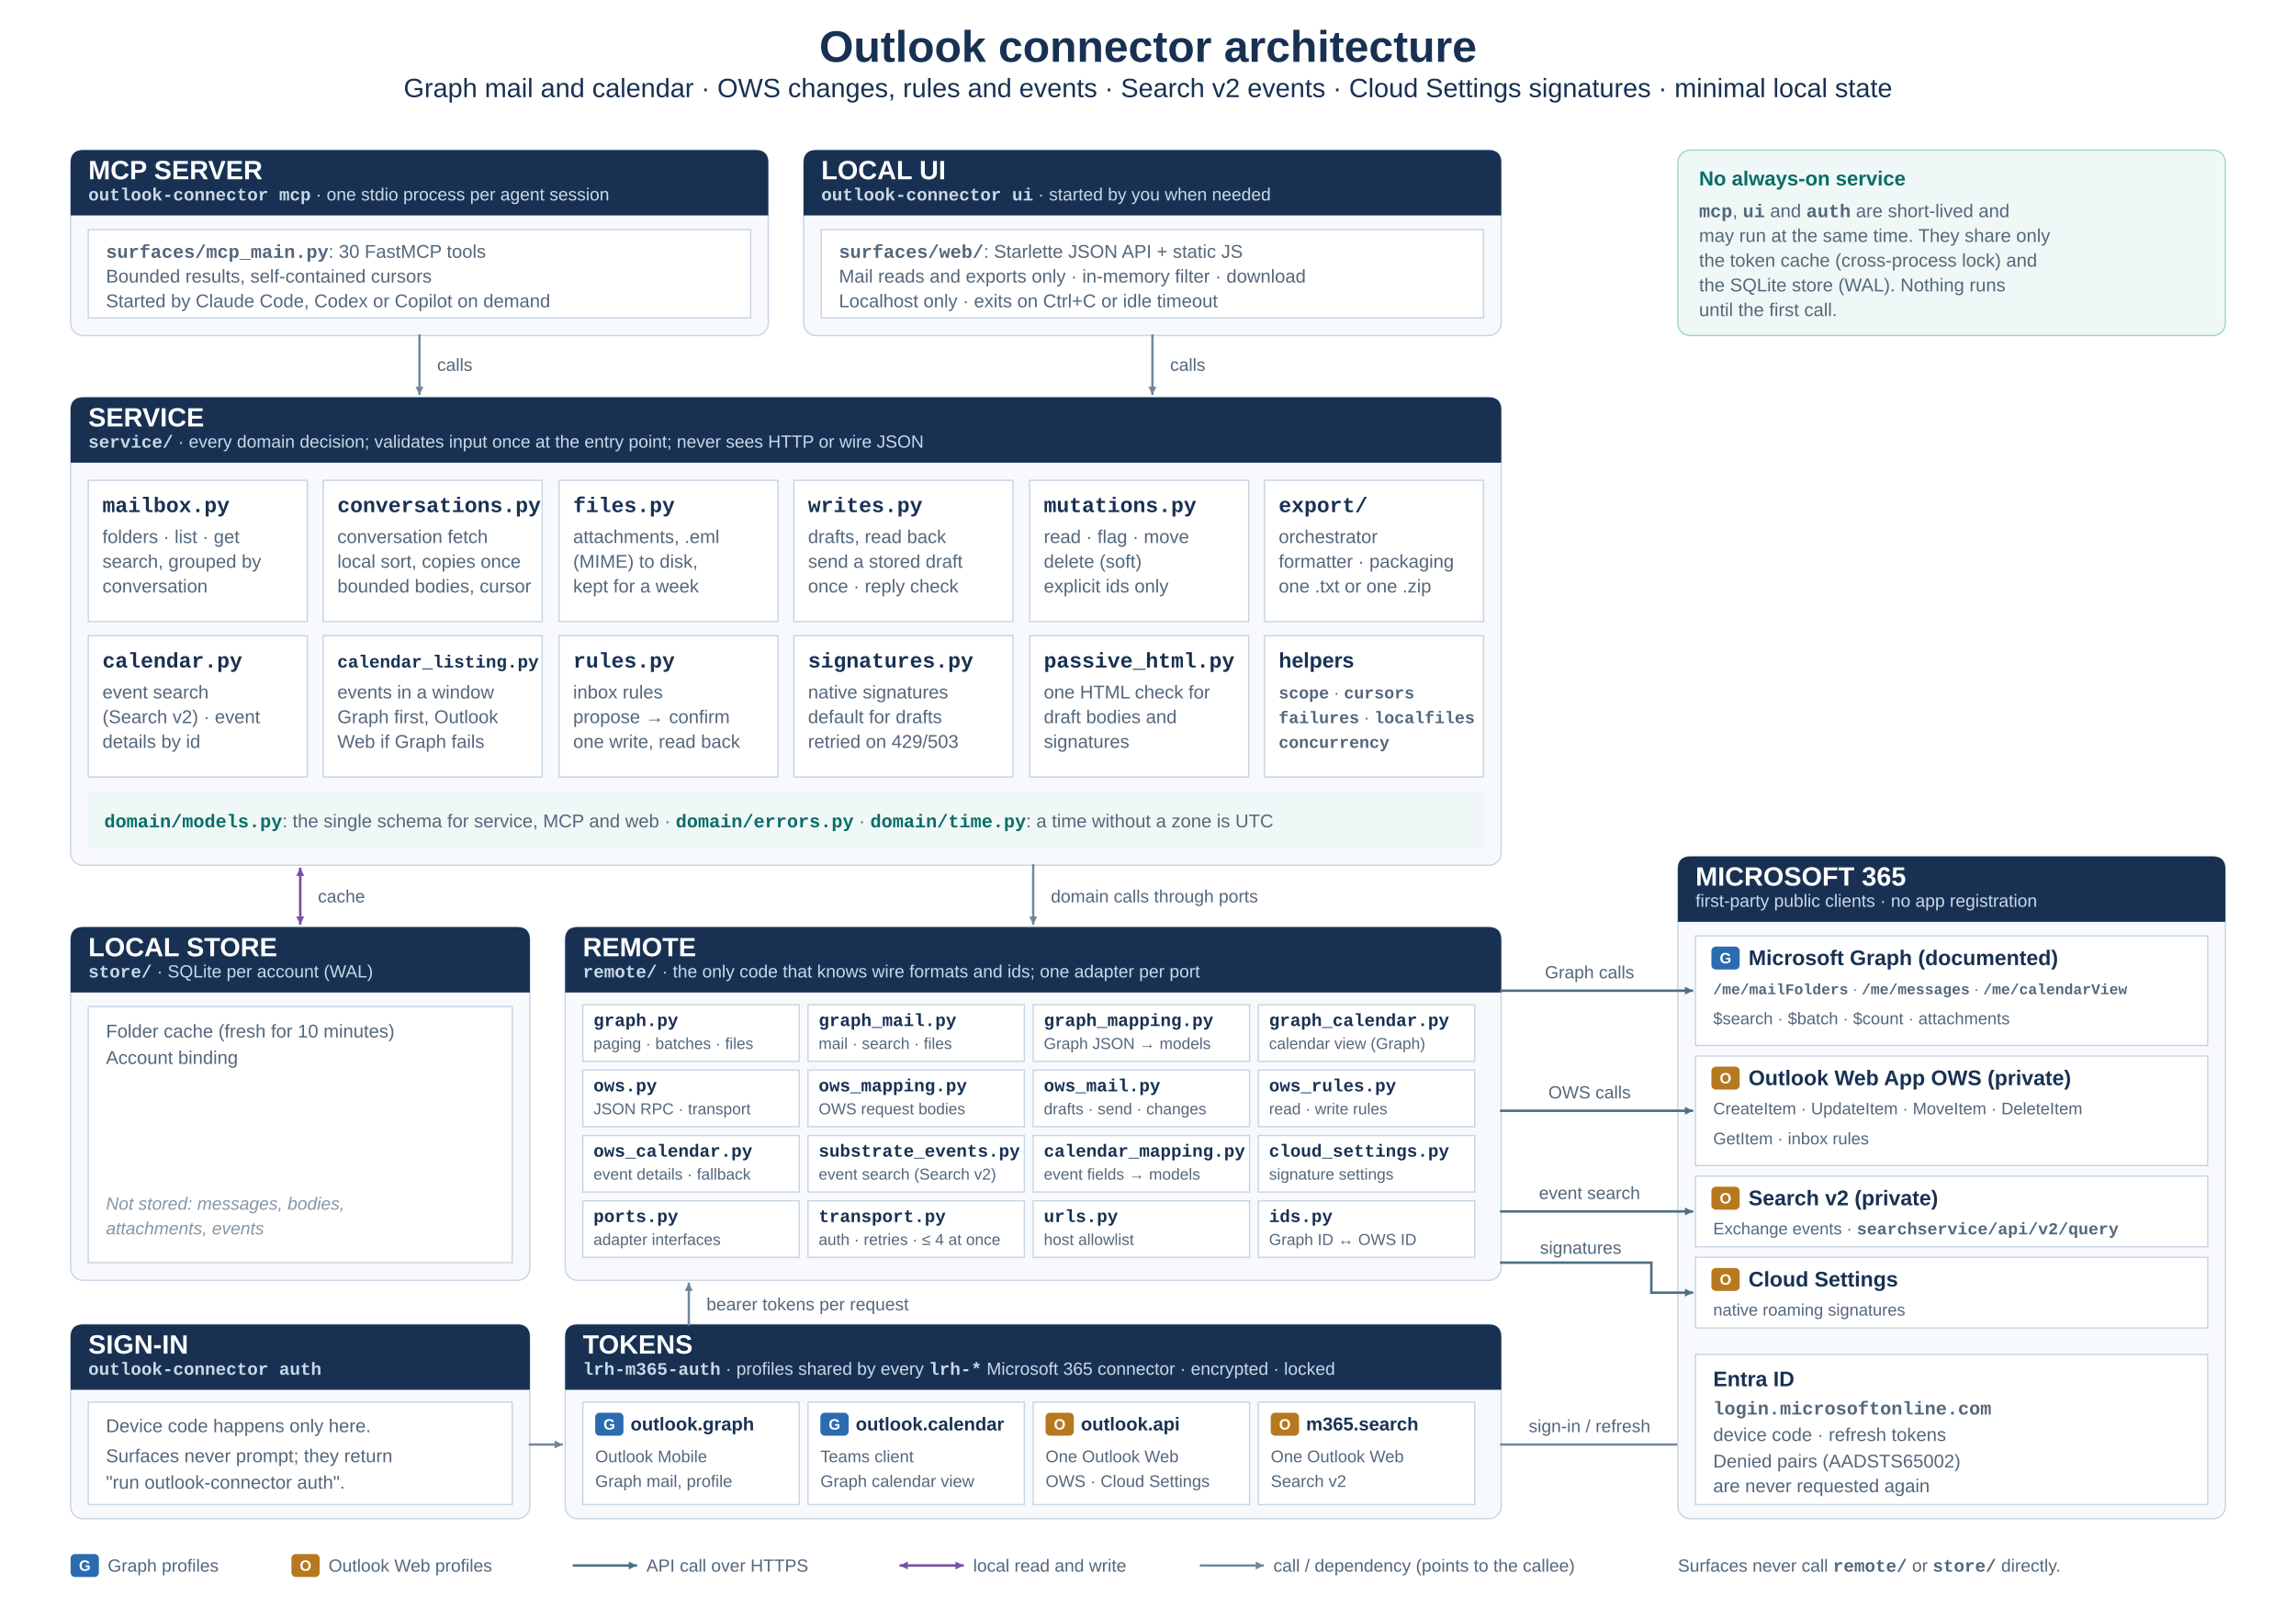
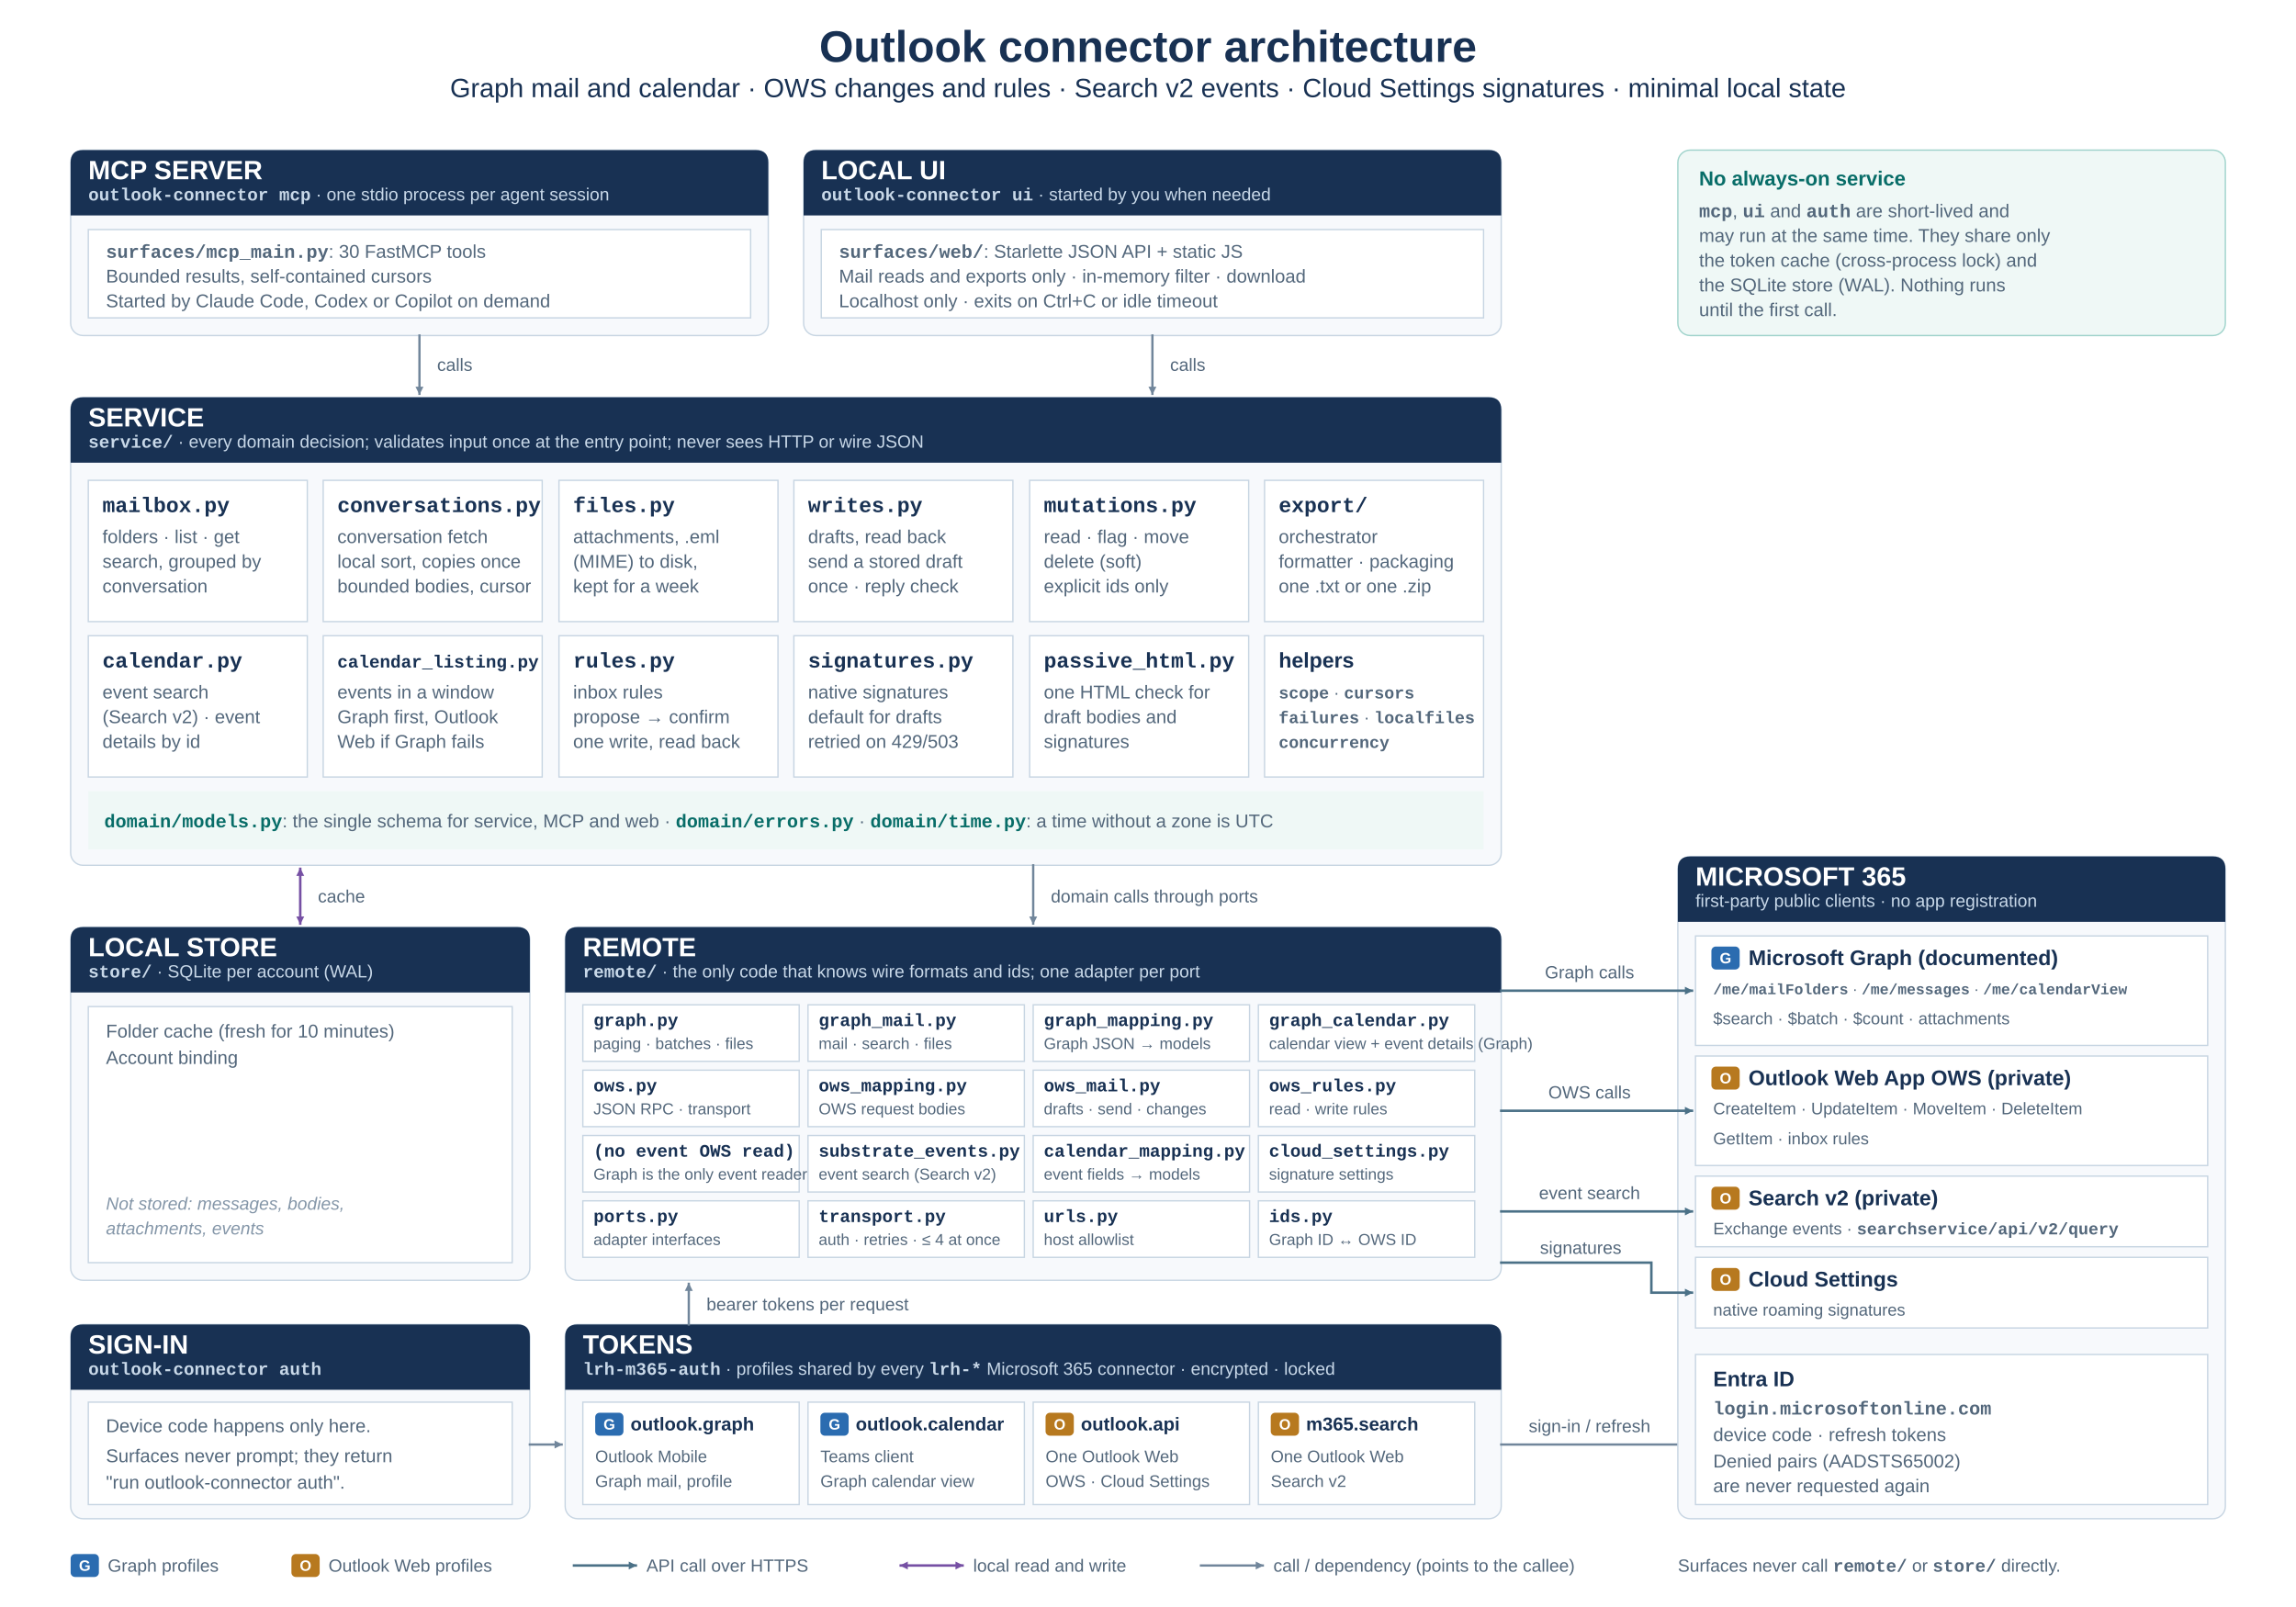
<svg xmlns="http://www.w3.org/2000/svg" width="2600" height="1820" viewBox="0 0 2600 1820" role="img" aria-labelledby="title description">
  <defs>
    <style>
      text { font-family: Arial, Helvetica, sans-serif; }
      .title { fill: #183153; font-size: 50px; font-weight: 700; }
      .subtitle { fill: #183153; font-size: 30px; }
      .card-title { fill: #fff; font-size: 30px; font-weight: 700; }
      .card-subtitle { fill: #c8d8e8; font-size: 20px; }
      .section-title { fill: #183153; font-size: 24px; font-weight: 700; }
      .detail { fill: #53677b; font-size: 21px; }
      .muted { fill: #8496a8; font-size: 20px; font-style: italic; }
      .code { font-family: "Courier New", Consolas, monospace; font-weight: 700; }
      .badge { fill: #fff; font-size: 17px; font-weight: 700; }
      .note-title { fill: #086d68; font-size: 23px; font-weight: 700; }
      .flow-label { fill: #53677b; font-size: 20px; }
      .call-flow { fill: none; stroke: #71869b; stroke-width: 2.6; stroke-linecap: square; stroke-linejoin: miter; marker-end: url(#arrow); }
      .api-flow { fill: none; stroke: #4b7187; stroke-width: 2.8; stroke-linecap: square; marker-end: url(#api-arrow); }
      .local-flow { fill: none; stroke: #7650a4; stroke-width: 2.8; stroke-linecap: square; marker-start: url(#purple-arrow); marker-end: url(#purple-arrow); }
    </style>
    <marker id="arrow" markerWidth="9" markerHeight="9" refX="8" refY="4.5" orient="auto" markerUnits="userSpaceOnUse">
      <path d="M0 0 L9 4.5 L0 9 Z" fill="#71869b" />
    </marker>
    <marker id="api-arrow" markerWidth="9" markerHeight="9" refX="8" refY="4.5" orient="auto" markerUnits="userSpaceOnUse">
      <path d="M0 0 L9 4.5 L0 9 Z" fill="#4b7187" />
    </marker>
    <marker id="purple-arrow" markerWidth="9" markerHeight="9" refX="8" refY="4.5" orient="auto-start-reverse" markerUnits="userSpaceOnUse">
      <path d="M0 0 L9 4.5 L0 9 Z" fill="#7650a4" />
    </marker>
  </defs>
  <rect width="2600" height="1820" fill="#fff" />
  <text class="title" x="1300" y="70" text-anchor="middle">Outlook connector architecture</text>
-   <text class="subtitle" x="1300" y="110" text-anchor="middle">Graph mail and calendar · OWS changes, rules and events · Search v2 events · Cloud Settings signatures · minimal local state</text>
+   <text class="subtitle" x="1300" y="110" text-anchor="middle">Graph mail and calendar · OWS changes and rules · Search v2 events · Cloud Settings signatures · minimal local state</text>
  <rect x="80" y="170" width="790" height="210" rx="14" fill="#f7f9fc" stroke="#c7d5e2" stroke-width="1.5" />
  <path d="M80 244 V184 Q80 170 94 170 H856 Q870 170 870 184 V244 Z" fill="#183153" />
  <text class="card-title" x="100" y="203">MCP SERVER</text>
  <text class="card-subtitle" x="100" y="227">
    <tspan class="code">outlook-connector mcp</tspan> · one stdio process per agent session</text>
  <rect x="100" y="260" width="750" height="100" fill="#fff" stroke="#c7d5e2" stroke-width="1.5" />
  <text class="detail" x="120" y="292">
    <tspan class="code">surfaces/mcp_main.py</tspan>: 30 FastMCP tools</text>
  <text class="detail" x="120" y="320">Bounded results, self-contained cursors</text>
  <text class="detail" x="120" y="348">Started by Claude Code, Codex or Copilot on demand</text>
  <rect x="910" y="170" width="790" height="210" rx="14" fill="#f7f9fc" stroke="#c7d5e2" stroke-width="1.5" />
  <path d="M910 244 V184 Q910 170 924 170 H1686 Q1700 170 1700 184 V244 Z" fill="#183153" />
  <text class="card-title" x="930" y="203">LOCAL UI</text>
  <text class="card-subtitle" x="930" y="227">
    <tspan class="code">outlook-connector ui</tspan> · started by you when needed</text>
  <rect x="930" y="260" width="750" height="100" fill="#fff" stroke="#c7d5e2" stroke-width="1.5" />
  <text class="detail" x="950" y="292">
    <tspan class="code">surfaces/web/</tspan>: Starlette JSON API + static JS</text>
  <text class="detail" x="950" y="320">Mail reads and exports only · in-memory filter · download</text>
  <text class="detail" x="950" y="348">Localhost only · exits on Ctrl+C or idle timeout</text>
  <rect x="1900" y="170" width="620" height="210" rx="14" fill="#eff8f6" stroke="#9fd3cb" stroke-width="1.5" />
  <text class="note-title" x="1924" y="210">No always-on service</text>
  <text class="detail" x="1924" y="246">
    <tspan class="code">mcp</tspan>, <tspan class="code">ui</tspan> and <tspan class="code">auth</tspan> are short-lived and</text>
  <text class="detail" x="1924" y="274">may run at the same time. They share only</text>
  <text class="detail" x="1924" y="302">the token cache (cross-process lock) and</text>
  <text class="detail" x="1924" y="330">the SQLite store (WAL). Nothing runs</text>
  <text class="detail" x="1924" y="358">until the first call.</text>
  <path class="call-flow" d="M475 380 V446" />
  <path class="call-flow" d="M1305 380 V446" />
  <text class="flow-label" x="495" y="420">calls</text>
  <text class="flow-label" x="1325" y="420">calls</text>
  <rect x="80" y="450" width="1620" height="530" rx="14" fill="#f7f9fc" stroke="#c7d5e2" stroke-width="1.5" />
  <path d="M80 524 V464 Q80 450 94 450 H1686 Q1700 450 1700 464 V524 Z" fill="#183153" />
  <text class="card-title" x="100" y="483">SERVICE</text>
  <text class="card-subtitle" x="100" y="507">
    <tspan class="code">service/</tspan> · every domain decision; validates input once at the entry point; never sees HTTP or wire JSON</text>
  <rect x="100" y="544" width="248" height="160" fill="#fff" stroke="#c7d5e2" stroke-width="1.5" />
  <text class="section-title code" x="116" y="580">mailbox.py</text>
  <text class="detail" x="116" y="615">folders · list · get</text>
  <text class="detail" x="116" y="643">search, grouped by</text>
  <text class="detail" x="116" y="671">conversation</text>
  <rect x="366" y="544" width="248" height="160" fill="#fff" stroke="#c7d5e2" stroke-width="1.5" />
  <text class="section-title code" x="382" y="580">conversations.py</text>
  <text class="detail" x="382" y="615">conversation fetch</text>
  <text class="detail" x="382" y="643">local sort, copies once</text>
  <text class="detail" x="382" y="671">bounded bodies, cursor</text>
  <rect x="633" y="544" width="248" height="160" fill="#fff" stroke="#c7d5e2" stroke-width="1.5" />
  <text class="section-title code" x="649" y="580">files.py</text>
  <text class="detail" x="649" y="615">attachments, .eml</text>
  <text class="detail" x="649" y="643">(MIME) to disk,</text>
  <text class="detail" x="649" y="671">kept for a week</text>
  <rect x="899" y="544" width="248" height="160" fill="#fff" stroke="#c7d5e2" stroke-width="1.5" />
  <text class="section-title code" x="915" y="580">writes.py</text>
  <text class="detail" x="915" y="615">drafts, read back</text>
  <text class="detail" x="915" y="643">send a stored draft</text>
  <text class="detail" x="915" y="671">once · reply check</text>
  <rect x="1166" y="544" width="248" height="160" fill="#fff" stroke="#c7d5e2" stroke-width="1.5" />
  <text class="section-title code" x="1182" y="580">mutations.py</text>
  <text class="detail" x="1182" y="615">read · flag · move</text>
  <text class="detail" x="1182" y="643">delete (soft)</text>
  <text class="detail" x="1182" y="671">explicit ids only</text>
  <rect x="1432" y="544" width="248" height="160" fill="#fff" stroke="#c7d5e2" stroke-width="1.5" />
  <text class="section-title code" x="1448" y="580">export/</text>
  <text class="detail" x="1448" y="615">orchestrator</text>
  <text class="detail" x="1448" y="643">formatter · packaging</text>
  <text class="detail" x="1448" y="671">one .txt or one .zip</text>
  <rect x="100" y="720" width="248" height="160" fill="#fff" stroke="#c7d5e2" stroke-width="1.5" />
  <text class="section-title code" x="116" y="756">calendar.py</text>
  <text class="detail" x="116" y="791">event search</text>
  <text class="detail" x="116" y="819">(Search v2) · event</text>
  <text class="detail" x="116" y="847">details by id</text>
  <rect x="366" y="720" width="248" height="160" fill="#fff" stroke="#c7d5e2" stroke-width="1.5" />
  <text class="section-title code" x="382" y="756" style="font-size:20px">calendar_listing.py</text>
  <text class="detail" x="382" y="791">events in a window</text>
  <text class="detail" x="382" y="819">Graph first, Outlook</text>
  <text class="detail" x="382" y="847">Web if Graph fails</text>
  <rect x="633" y="720" width="248" height="160" fill="#fff" stroke="#c7d5e2" stroke-width="1.5" />
  <text class="section-title code" x="649" y="756">rules.py</text>
  <text class="detail" x="649" y="791">inbox rules</text>
  <text class="detail" x="649" y="819">propose → confirm</text>
  <text class="detail" x="649" y="847">one write, read back</text>
  <rect x="899" y="720" width="248" height="160" fill="#fff" stroke="#c7d5e2" stroke-width="1.5" />
  <text class="section-title code" x="915" y="756">signatures.py</text>
  <text class="detail" x="915" y="791">native signatures</text>
  <text class="detail" x="915" y="819">default for drafts</text>
  <text class="detail" x="915" y="847">retried on 429/503</text>
  <rect x="1166" y="720" width="248" height="160" fill="#fff" stroke="#c7d5e2" stroke-width="1.5" />
  <text class="section-title code" x="1182" y="756">passive_html.py</text>
  <text class="detail" x="1182" y="791">one HTML check for</text>
  <text class="detail" x="1182" y="819">draft bodies and</text>
  <text class="detail" x="1182" y="847">signatures</text>
  <rect x="1432" y="720" width="248" height="160" fill="#fff" stroke="#c7d5e2" stroke-width="1.5" />
  <text class="section-title" x="1448" y="756">helpers</text>
  <text class="detail" x="1448" y="791" style="font-size:19px">
    <tspan class="code">scope</tspan> · <tspan class="code">cursors</tspan>
  </text>
  <text class="detail" x="1448" y="819" style="font-size:19px">
    <tspan class="code">failures</tspan> · <tspan class="code">localfiles</tspan>
  </text>
  <text class="detail" x="1448" y="847" style="font-size:19px">
    <tspan class="code">concurrency</tspan>
  </text>
  <rect x="100" y="896" width="1580" height="66" fill="#eff8f6" />
  <text class="detail" x="118" y="937">
    <tspan class="code" fill="#086d68">domain/models.py</tspan>: the single schema for service, MCP and web  ·  <tspan class="code" fill="#086d68">domain/errors.py</tspan>  ·  <tspan class="code" fill="#086d68">domain/time.py</tspan>: a time without a zone is UTC</text>
  <path class="local-flow" d="M340 984 V1046" />
  <text class="flow-label" x="360" y="1022">cache</text>
  <path class="call-flow" d="M1170 980 V1046" />
  <text class="flow-label" x="1190" y="1022">domain calls through ports</text>
  <rect x="80" y="1050" width="520" height="400" rx="14" fill="#f7f9fc" stroke="#c7d5e2" stroke-width="1.5" />
  <path d="M80 1124 V1064 Q80 1050 94 1050 H586 Q600 1050 600 1064 V1124 Z" fill="#183153" />
  <text class="card-title" x="100" y="1083">LOCAL STORE</text>
  <text class="card-subtitle" x="100" y="1107">
    <tspan class="code">store/</tspan> · SQLite per account (WAL)</text>
  <rect x="100" y="1140" width="480" height="290" fill="#fff" stroke="#c7d5e2" stroke-width="1.5" />
  <text class="detail" x="120" y="1175">Folder cache (fresh for 10 minutes)</text>
  <text class="detail" x="120" y="1205">Account binding</text>
  <text class="muted" x="120" y="1370">Not stored: messages, bodies,</text>
  <text class="muted" x="120" y="1398">attachments, events</text>
  <rect x="640" y="1050" width="1060" height="400" rx="14" fill="#f7f9fc" stroke="#c7d5e2" stroke-width="1.5" />
  <path d="M640 1124 V1064 Q640 1050 654 1050 H1686 Q1700 1050 1700 1064 V1124 Z" fill="#183153" />
  <text class="card-title" x="660" y="1083">REMOTE</text>
  <text class="card-subtitle" x="660" y="1107">
    <tspan class="code">remote/</tspan> · the only code that knows wire formats and ids; one adapter per port</text>
  <rect x="660" y="1138" width="245" height="64" fill="#fff" stroke="#c7d5e2" stroke-width="1.5" />
  <text class="section-title code" x="672" y="1162" style="font-size:20px">graph.py</text>
  <text class="detail" x="672" y="1188" style="font-size:18px">paging · batches · files</text>
  <rect x="915" y="1138" width="245" height="64" fill="#fff" stroke="#c7d5e2" stroke-width="1.5" />
  <text class="section-title code" x="927" y="1162" style="font-size:20px">graph_mail.py</text>
  <text class="detail" x="927" y="1188" style="font-size:18px">mail · search · files</text>
  <rect x="1170" y="1138" width="245" height="64" fill="#fff" stroke="#c7d5e2" stroke-width="1.5" />
  <text class="section-title code" x="1182" y="1162" style="font-size:20px">graph_mapping.py</text>
  <text class="detail" x="1182" y="1188" style="font-size:18px">Graph JSON → models</text>
  <rect x="1425" y="1138" width="245" height="64" fill="#fff" stroke="#c7d5e2" stroke-width="1.5" />
  <text class="section-title code" x="1437" y="1162" style="font-size:20px">graph_calendar.py</text>
-   <text class="detail" x="1437" y="1188" style="font-size:18px">calendar view (Graph)</text>
+   <text class="detail" x="1437" y="1188" style="font-size:18px">calendar view + event details (Graph)</text>
  <rect x="660" y="1212" width="245" height="64" fill="#fff" stroke="#c7d5e2" stroke-width="1.5" />
  <text class="section-title code" x="672" y="1236" style="font-size:20px">ows.py</text>
  <text class="detail" x="672" y="1262" style="font-size:18px">JSON RPC · transport</text>
  <rect x="915" y="1212" width="245" height="64" fill="#fff" stroke="#c7d5e2" stroke-width="1.5" />
  <text class="section-title code" x="927" y="1236" style="font-size:20px">ows_mapping.py</text>
  <text class="detail" x="927" y="1262" style="font-size:18px">OWS request bodies</text>
  <rect x="1170" y="1212" width="245" height="64" fill="#fff" stroke="#c7d5e2" stroke-width="1.5" />
  <text class="section-title code" x="1182" y="1236" style="font-size:20px">ows_mail.py</text>
  <text class="detail" x="1182" y="1262" style="font-size:18px">drafts · send · changes</text>
  <rect x="1425" y="1212" width="245" height="64" fill="#fff" stroke="#c7d5e2" stroke-width="1.5" />
  <text class="section-title code" x="1437" y="1236" style="font-size:20px">ows_rules.py</text>
  <text class="detail" x="1437" y="1262" style="font-size:18px">read · write rules</text>
  <rect x="660" y="1286" width="245" height="64" fill="#fff" stroke="#c7d5e2" stroke-width="1.5" />
-   <text class="section-title code" x="672" y="1310" style="font-size:20px">ows_calendar.py</text>
-   <text class="detail" x="672" y="1336" style="font-size:18px">event details · fallback</text>
+   <text class="section-title code" x="672" y="1310" style="font-size:20px">(no event OWS read)</text>
+   <text class="detail" x="672" y="1336" style="font-size:18px">Graph is the only event reader</text>
  <rect x="915" y="1286" width="245" height="64" fill="#fff" stroke="#c7d5e2" stroke-width="1.5" />
  <text class="section-title code" x="927" y="1310" style="font-size:20px">substrate_events.py</text>
  <text class="detail" x="927" y="1336" style="font-size:18px">event search (Search v2)</text>
  <rect x="1170" y="1286" width="245" height="64" fill="#fff" stroke="#c7d5e2" stroke-width="1.5" />
  <text class="section-title code" x="1182" y="1310" style="font-size:20px">calendar_mapping.py</text>
  <text class="detail" x="1182" y="1336" style="font-size:18px">event fields → models</text>
  <rect x="1425" y="1286" width="245" height="64" fill="#fff" stroke="#c7d5e2" stroke-width="1.5" />
  <text class="section-title code" x="1437" y="1310" style="font-size:20px">cloud_settings.py</text>
  <text class="detail" x="1437" y="1336" style="font-size:18px">signature settings</text>
  <rect x="660" y="1360" width="245" height="64" fill="#fff" stroke="#c7d5e2" stroke-width="1.5" />
  <text class="section-title code" x="672" y="1384" style="font-size:20px">ports.py</text>
  <text class="detail" x="672" y="1410" style="font-size:18px">adapter interfaces</text>
  <rect x="915" y="1360" width="245" height="64" fill="#fff" stroke="#c7d5e2" stroke-width="1.5" />
  <text class="section-title code" x="927" y="1384" style="font-size:20px">transport.py</text>
  <text class="detail" x="927" y="1410" style="font-size:18px">auth · retries · ≤ 4 at once</text>
  <rect x="1170" y="1360" width="245" height="64" fill="#fff" stroke="#c7d5e2" stroke-width="1.5" />
  <text class="section-title code" x="1182" y="1384" style="font-size:20px">urls.py</text>
  <text class="detail" x="1182" y="1410" style="font-size:18px">host allowlist</text>
  <rect x="1425" y="1360" width="245" height="64" fill="#fff" stroke="#c7d5e2" stroke-width="1.5" />
  <text class="section-title code" x="1437" y="1384" style="font-size:20px">ids.py</text>
  <text class="detail" x="1437" y="1410" style="font-size:18px">Graph ID ↔ OWS ID</text>
  <rect x="80" y="1500" width="520" height="220" rx="14" fill="#f7f9fc" stroke="#c7d5e2" stroke-width="1.5" />
  <path d="M80 1574 V1514 Q80 1500 94 1500 H586 Q600 1500 600 1514 V1574 Z" fill="#183153" />
  <text class="card-title" x="100" y="1533">SIGN-IN</text>
  <text class="card-subtitle" x="100" y="1557">
    <tspan class="code">outlook-connector auth</tspan>
  </text>
  <rect x="100" y="1588" width="480" height="116" fill="#fff" stroke="#c7d5e2" stroke-width="1.5" />
  <text class="detail" x="120" y="1622">Device code happens only here.</text>
  <text class="detail" x="120" y="1656">Surfaces never prompt; they return</text>
  <text class="detail" x="120" y="1686">"run outlook-connector auth".</text>
  <path class="call-flow" d="M600 1636 H636" />
  <rect x="640" y="1500" width="1060" height="220" rx="14" fill="#f7f9fc" stroke="#c7d5e2" stroke-width="1.5" />
  <path d="M640 1574 V1514 Q640 1500 654 1500 H1686 Q1700 1500 1700 1514 V1574 Z" fill="#183153" />
  <text class="card-title" x="660" y="1533">TOKENS</text>
  <text class="card-subtitle" x="660" y="1557">
    <tspan class="code">lrh-m365-auth</tspan> · profiles shared by every <tspan class="code">lrh-*</tspan> Microsoft 365 connector · encrypted · locked</text>
  <rect x="660" y="1588" width="245" height="116" fill="#fff" stroke="#c7d5e2" stroke-width="1.5" />
  <rect x="674" y="1600" width="32" height="26" rx="5" fill="#2b6cb0" />
  <text class="badge" x="690" y="1619" text-anchor="middle">G</text>
  <text class="section-title" x="714" y="1620" style="font-size:21px">outlook.graph</text>
  <text class="detail" x="674" y="1656" style="font-size:19px">Outlook Mobile</text>
  <text class="detail" x="674" y="1684" style="font-size:19px">Graph mail, profile</text>
  <rect x="915" y="1588" width="245" height="116" fill="#fff" stroke="#c7d5e2" stroke-width="1.5" />
  <rect x="929" y="1600" width="32" height="26" rx="5" fill="#2b6cb0" />
  <text class="badge" x="945" y="1619" text-anchor="middle">G</text>
  <text class="section-title" x="969" y="1620" style="font-size:21px">outlook.calendar</text>
  <text class="detail" x="929" y="1656" style="font-size:19px">Teams client</text>
  <text class="detail" x="929" y="1684" style="font-size:19px">Graph calendar view</text>
  <rect x="1170" y="1588" width="245" height="116" fill="#fff" stroke="#c7d5e2" stroke-width="1.5" />
  <rect x="1184" y="1600" width="32" height="26" rx="5" fill="#b7791f" />
  <text class="badge" x="1200" y="1619" text-anchor="middle">O</text>
  <text class="section-title" x="1224" y="1620" style="font-size:21px">outlook.api</text>
  <text class="detail" x="1184" y="1656" style="font-size:19px">One Outlook Web</text>
  <text class="detail" x="1184" y="1684" style="font-size:19px">OWS · Cloud Settings</text>
  <rect x="1425" y="1588" width="245" height="116" fill="#fff" stroke="#c7d5e2" stroke-width="1.5" />
  <rect x="1439" y="1600" width="32" height="26" rx="5" fill="#b7791f" />
  <text class="badge" x="1455" y="1619" text-anchor="middle">O</text>
  <text class="section-title" x="1479" y="1620" style="font-size:21px">m365.search</text>
  <text class="detail" x="1439" y="1656" style="font-size:19px">One Outlook Web</text>
  <text class="detail" x="1439" y="1684" style="font-size:19px">Search v2</text>
  <path class="call-flow" d="M780 1500 V1454" />
  <text class="flow-label" x="800" y="1484">bearer tokens per request</text>
  <path class="call-flow" d="M1700 1636 H1916" />
  <text class="flow-label" x="1800" y="1622" text-anchor="middle">sign-in / refresh</text>
  <rect x="1900" y="970" width="620" height="750" rx="14" fill="#f7f9fc" stroke="#c7d5e2" stroke-width="1.5" />
  <path d="M1900 1044 V984 Q1900 970 1914 970 H2506 Q2520 970 2520 984 V1044 Z" fill="#183153" />
  <text class="card-title" x="1920" y="1003">MICROSOFT 365</text>
  <text class="card-subtitle" x="1920" y="1027">first-party public clients · no app registration</text>
  <rect x="1920" y="1060" width="580" height="124" fill="#fff" stroke="#c7d5e2" stroke-width="1.5" />
  <rect x="1938" y="1072" width="32" height="26" rx="5" fill="#2b6cb0" />
  <text class="badge" x="1954" y="1091" text-anchor="middle">G</text>
  <text class="section-title" x="1980" y="1093">Microsoft Graph (documented)</text>
  <text class="detail" x="1940" y="1126" style="font-size:17px">
    <tspan class="code">/me/mailFolders</tspan> · <tspan class="code">/me/messages</tspan> · <tspan class="code">/me/calendarView</tspan>
  </text>
  <text class="detail" x="1940" y="1160" style="font-size:19px">$search · $batch · $count · attachments</text>
  <rect x="1920" y="1196" width="580" height="124" fill="#fff" stroke="#c7d5e2" stroke-width="1.5" />
  <rect x="1938" y="1208" width="32" height="26" rx="5" fill="#b7791f" />
  <text class="badge" x="1954" y="1227" text-anchor="middle">O</text>
  <text class="section-title" x="1980" y="1229">Outlook Web App OWS (private)</text>
  <text class="detail" x="1940" y="1262" style="font-size:19px">CreateItem · UpdateItem · MoveItem · DeleteItem</text>
  <text class="detail" x="1940" y="1296" style="font-size:19px">GetItem · inbox rules</text>
  <rect x="1920" y="1332" width="580" height="80" fill="#fff" stroke="#c7d5e2" stroke-width="1.5" />
  <rect x="1938" y="1344" width="32" height="26" rx="5" fill="#b7791f" />
  <text class="badge" x="1954" y="1363" text-anchor="middle">O</text>
  <text class="section-title" x="1980" y="1365">Search v2 (private)</text>
  <text class="detail" x="1940" y="1398" style="font-size:19px">Exchange events · <tspan class="code">searchservice/api/v2/query</tspan>
  </text>
  <rect x="1920" y="1424" width="580" height="80" fill="#fff" stroke="#c7d5e2" stroke-width="1.5" />
  <rect x="1938" y="1436" width="32" height="26" rx="5" fill="#b7791f" />
  <text class="badge" x="1954" y="1455" text-anchor="middle">O</text>
  <text class="section-title" x="1980" y="1457">Cloud Settings</text>
  <text class="detail" x="1940" y="1490" style="font-size:19px">native roaming signatures</text>
  <rect x="1920" y="1534" width="580" height="170" fill="#fff" stroke="#c7d5e2" stroke-width="1.5" />
  <text class="section-title" x="1940" y="1570">Entra ID</text>
  <text class="detail" x="1940" y="1602">
    <tspan class="code">login.microsoftonline.com</tspan>
  </text>
  <text class="detail" x="1940" y="1632">device code · refresh tokens</text>
  <text class="detail" x="1940" y="1662">Denied pairs (AADSTS65002)</text>
  <text class="detail" x="1940" y="1690">are never requested again</text>
  <path class="api-flow" d="M1700 1122 H1916" />
  <text class="flow-label" x="1800" y="1108" text-anchor="middle">Graph calls</text>
  <path class="api-flow" d="M1700 1258 H1916" />
  <text class="flow-label" x="1800" y="1244" text-anchor="middle">OWS calls</text>
  <path class="api-flow" d="M1700 1372 H1916" />
  <text class="flow-label" x="1800" y="1358" text-anchor="middle">event search</text>
  <path class="api-flow" d="M1700 1430 H1870 V1464 H1916" />
  <text class="flow-label" x="1790" y="1420" text-anchor="middle">signatures</text>
  <rect x="80" y="1760" width="32" height="26" rx="5" fill="#2b6cb0" />
  <text class="badge" x="96" y="1779" text-anchor="middle">G</text>
  <text class="flow-label" x="122" y="1780">Graph profiles</text>
  <rect x="330" y="1760" width="32" height="26" rx="5" fill="#b7791f" />
  <text class="badge" x="346" y="1779" text-anchor="middle">O</text>
  <text class="flow-label" x="372" y="1780">Outlook Web profiles</text>
  <path class="api-flow" d="M650 1773 H720" />
  <text class="flow-label" x="732" y="1780">API call over HTTPS</text>
  <path class="local-flow" d="M1020 1773 H1090" />
  <text class="flow-label" x="1102" y="1780">local read and write</text>
  <path class="call-flow" d="M1360 1773 H1430" />
  <text class="flow-label" x="1442" y="1780">call / dependency (points to the callee)</text>
  <text class="flow-label" x="1900" y="1780">Surfaces never call <tspan class="code">remote/</tspan> or <tspan class="code">store/</tspan> directly.</text>
</svg>
